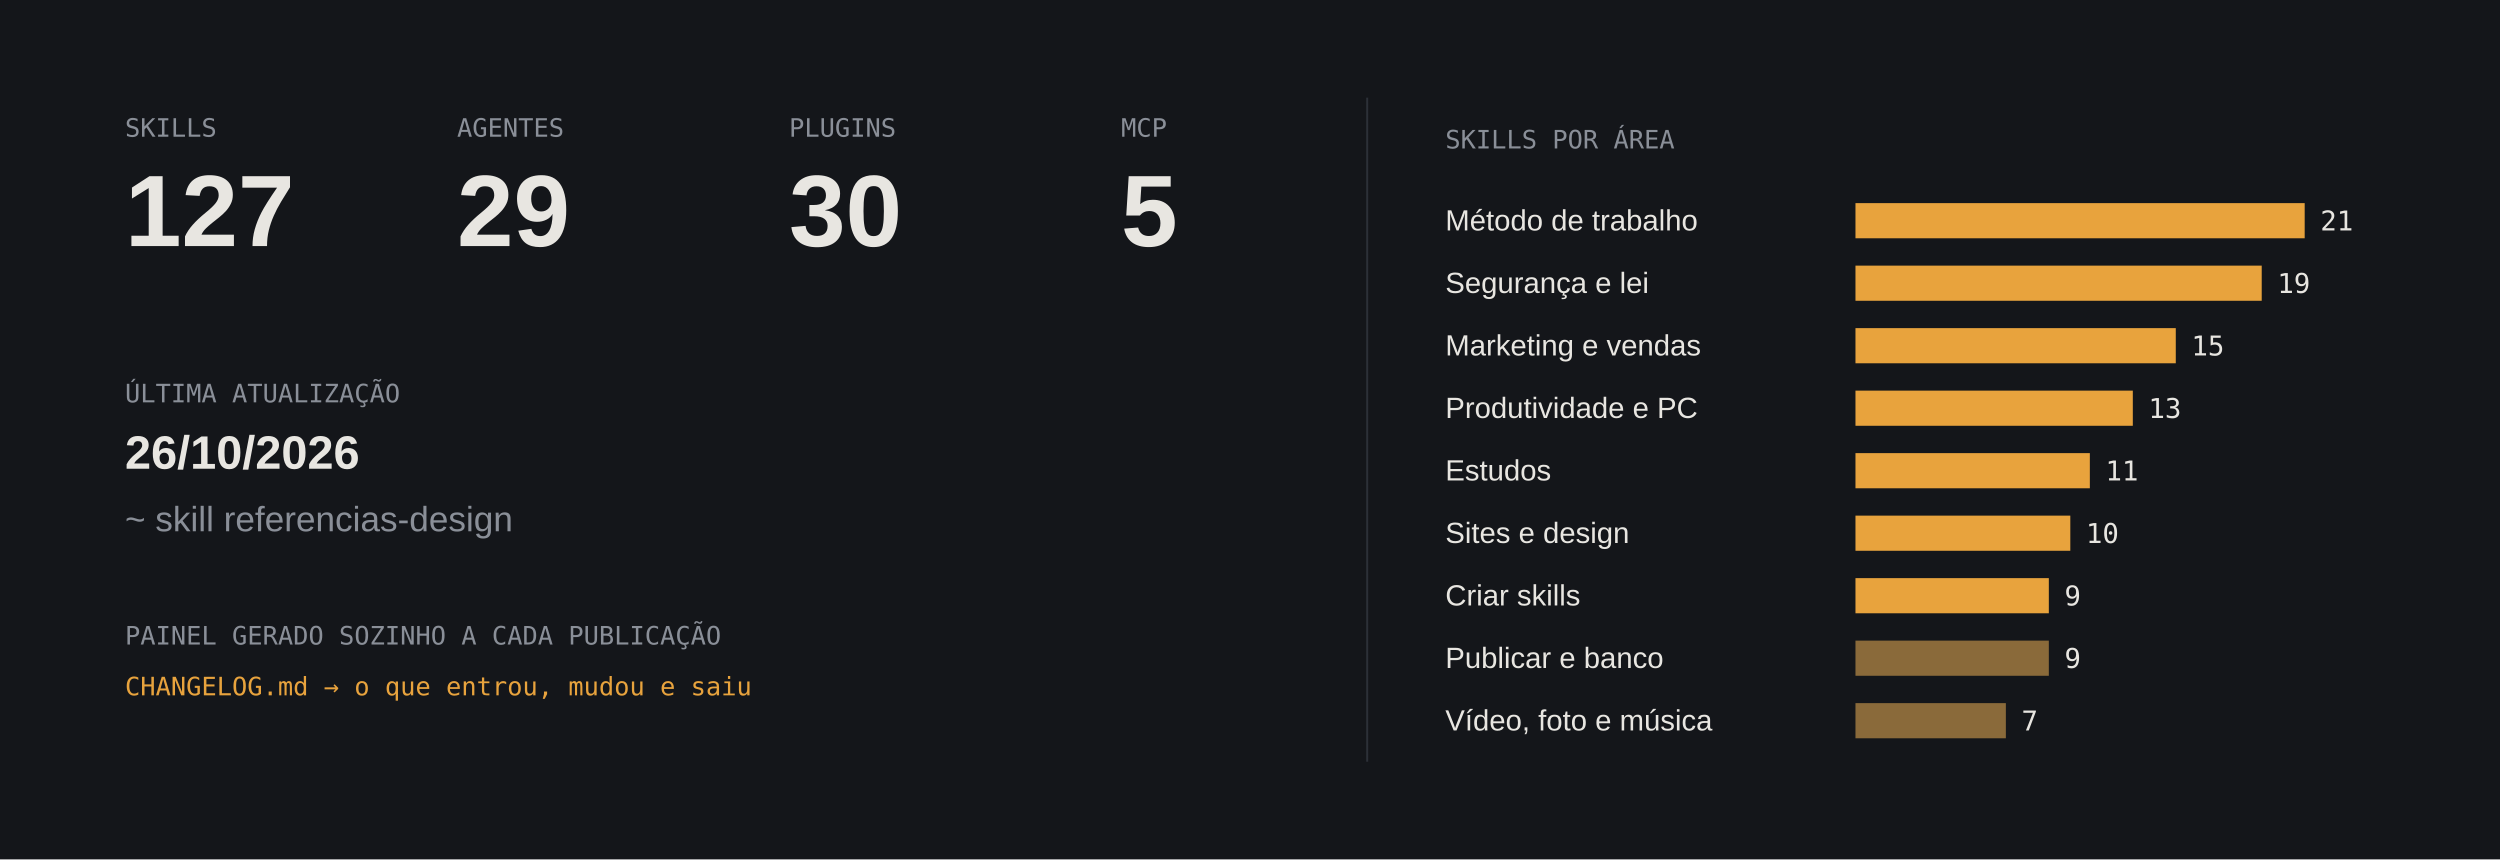
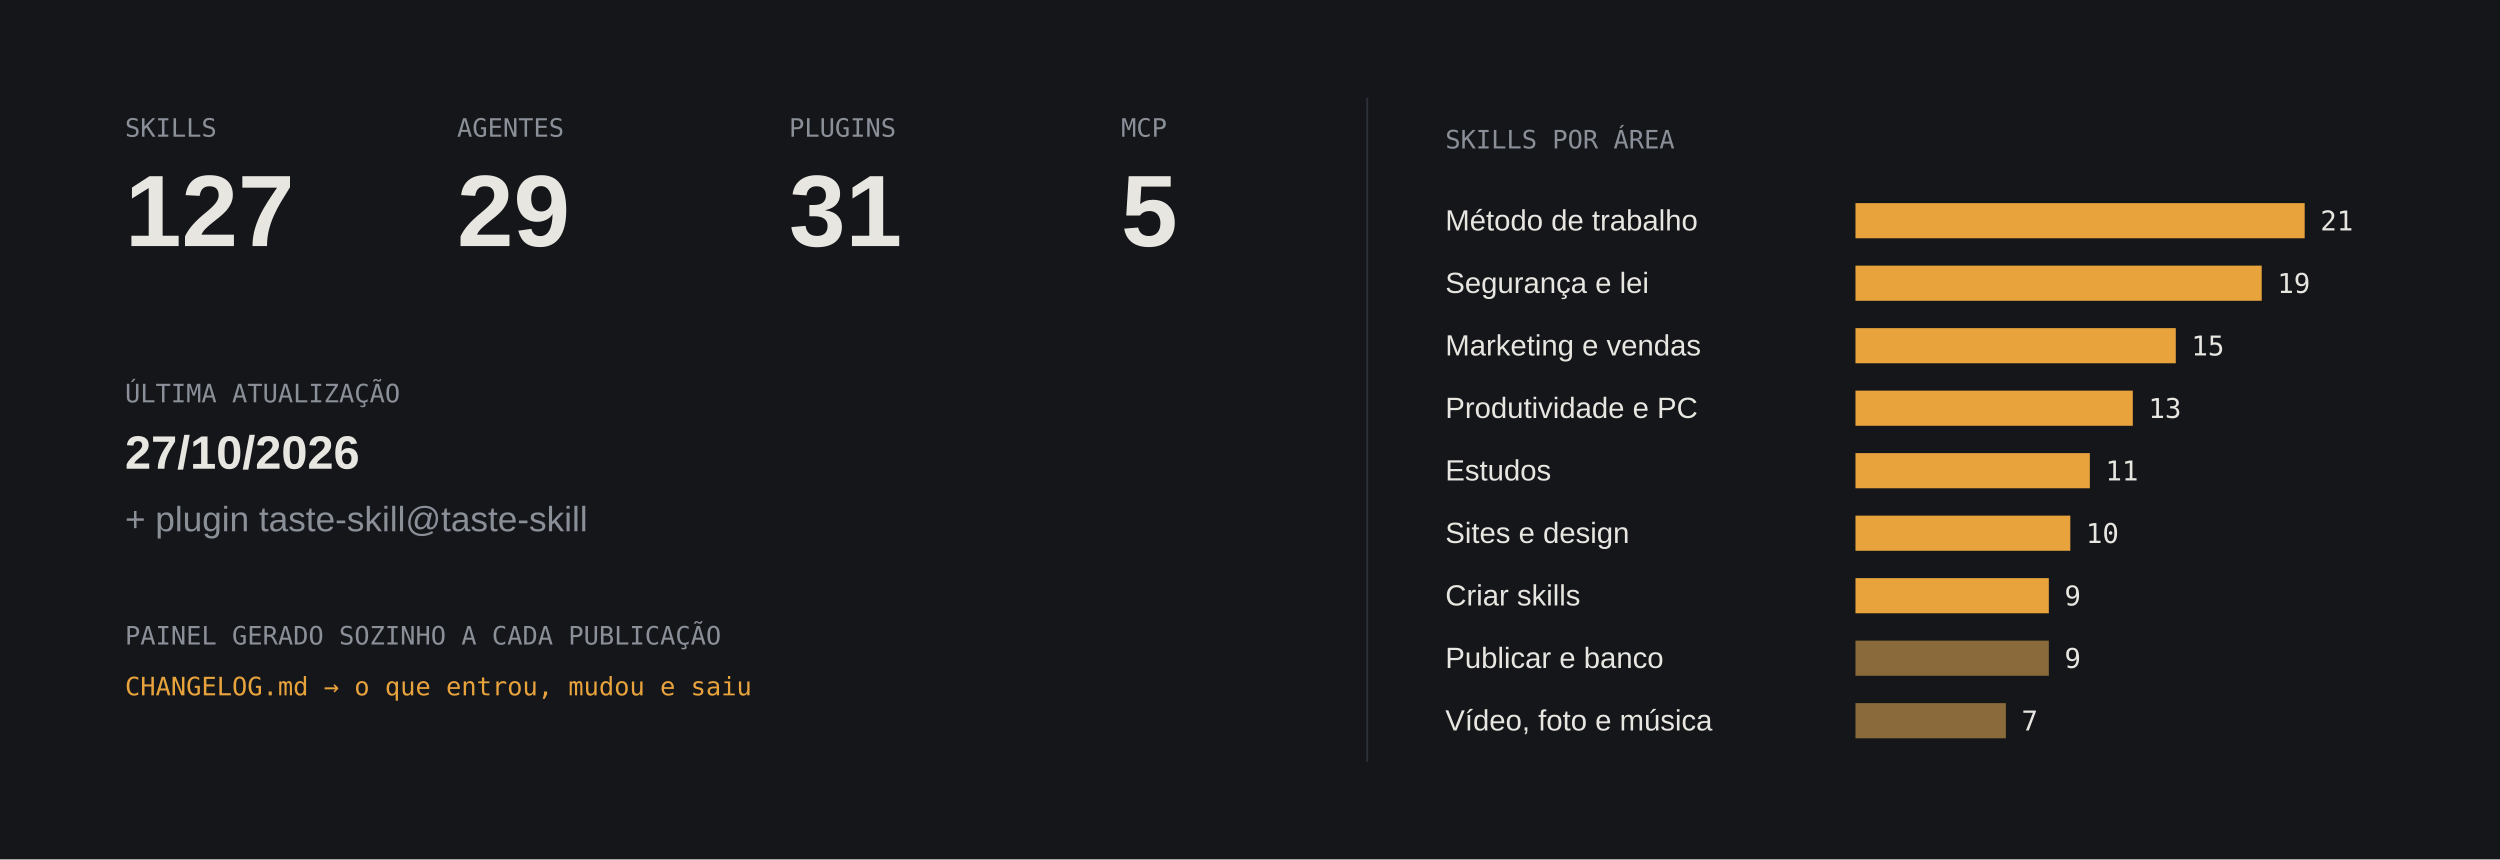
- <svg xmlns="http://www.w3.org/2000/svg" viewBox="0 0 1280 440" width="1280" height="440" role="img" aria-label="Painel do kit: skills por área e última atualização 26/10/2026">
+ <svg xmlns="http://www.w3.org/2000/svg" viewBox="0 0 1280 440" width="1280" height="440" role="img" aria-label="Painel do kit: skills por área e última atualização 27/10/2026">
  <rect width="1280" height="440" fill="#14161a" />
  <text x="64" y="70" font-family="'JetBrains Mono','Cascadia Code',Consolas,'DejaVu Sans Mono',monospace" font-size="13" fill="#8a8f98">SKILLS</text>
  <text x="64" y="126" font-family="'Inter Tight','Segoe UI','Helvetica Neue',Arial,sans-serif" font-size="52" font-weight="700" fill="#e8e6e1">127</text>
  <text x="234" y="70" font-family="'JetBrains Mono','Cascadia Code',Consolas,'DejaVu Sans Mono',monospace" font-size="13" fill="#8a8f98">AGENTES</text>
  <text x="234" y="126" font-family="'Inter Tight','Segoe UI','Helvetica Neue',Arial,sans-serif" font-size="52" font-weight="700" fill="#e8e6e1">29</text>
  <text x="404" y="70" font-family="'JetBrains Mono','Cascadia Code',Consolas,'DejaVu Sans Mono',monospace" font-size="13" fill="#8a8f98">PLUGINS</text>
-   <text x="404" y="126" font-family="'Inter Tight','Segoe UI','Helvetica Neue',Arial,sans-serif" font-size="52" font-weight="700" fill="#e8e6e1">30</text>
+   <text x="404" y="126" font-family="'Inter Tight','Segoe UI','Helvetica Neue',Arial,sans-serif" font-size="52" font-weight="700" fill="#e8e6e1">31</text>
  <text x="574" y="70" font-family="'JetBrains Mono','Cascadia Code',Consolas,'DejaVu Sans Mono',monospace" font-size="13" fill="#8a8f98">MCP</text>
  <text x="574" y="126" font-family="'Inter Tight','Segoe UI','Helvetica Neue',Arial,sans-serif" font-size="52" font-weight="700" fill="#e8e6e1">5</text>
  <text x="64" y="206" font-family="'JetBrains Mono','Cascadia Code',Consolas,'DejaVu Sans Mono',monospace" font-size="13" fill="#8a8f98">ÚLTIMA ATUALIZAÇÃO</text>
-   <text x="64" y="240" font-family="'Inter Tight','Segoe UI','Helvetica Neue',Arial,sans-serif" font-size="24" font-weight="700" fill="#e8e6e1">26/10/2026</text>
-   <text x="64" y="272" font-family="'Inter Tight','Segoe UI','Helvetica Neue',Arial,sans-serif" font-size="18" fill="#8a8f98">~ skill referencias-design</text>
+   <text x="64" y="240" font-family="'Inter Tight','Segoe UI','Helvetica Neue',Arial,sans-serif" font-size="24" font-weight="700" fill="#e8e6e1">27/10/2026</text>
+   <text x="64" y="272" font-family="'Inter Tight','Segoe UI','Helvetica Neue',Arial,sans-serif" font-size="18" fill="#8a8f98">+ plugin taste-skill@taste-skill</text>
  <text x="64" y="330" font-family="'JetBrains Mono','Cascadia Code',Consolas,'DejaVu Sans Mono',monospace" font-size="13" fill="#8a8f98">PAINEL GERADO SOZINHO A CADA PUBLICAÇÃO</text>
  <text x="64" y="356" font-family="'JetBrains Mono','Cascadia Code',Consolas,'DejaVu Sans Mono',monospace" font-size="13" fill="#e8a33d">CHANGELOG.md → o que entrou, mudou e saiu</text>
  <line x1="700" y1="50" x2="700" y2="390" stroke="#2c3038" />
  <text x="740" y="76" font-family="'JetBrains Mono','Cascadia Code',Consolas,'DejaVu Sans Mono',monospace" font-size="13" fill="#8a8f98">SKILLS POR ÁREA</text>
  <text x="740" y="118" font-family="'Inter Tight','Segoe UI','Helvetica Neue',Arial,sans-serif" font-size="15" fill="#e8e6e1">Método de trabalho</text>
  <rect x="950" y="104" width="230" height="18" fill="#e8a33d" />
  <text x="1188" y="118" font-family="'JetBrains Mono','Cascadia Code',Consolas,'DejaVu Sans Mono',monospace" font-size="14" fill="#e8e6e1">21</text>
  <text x="740" y="150" font-family="'Inter Tight','Segoe UI','Helvetica Neue',Arial,sans-serif" font-size="15" fill="#e8e6e1">Segurança e lei</text>
  <rect x="950" y="136" width="208" height="18" fill="#e8a33d" />
  <text x="1166" y="150" font-family="'JetBrains Mono','Cascadia Code',Consolas,'DejaVu Sans Mono',monospace" font-size="14" fill="#e8e6e1">19</text>
  <text x="740" y="182" font-family="'Inter Tight','Segoe UI','Helvetica Neue',Arial,sans-serif" font-size="15" fill="#e8e6e1">Marketing e vendas</text>
  <rect x="950" y="168" width="164" height="18" fill="#e8a33d" />
  <text x="1122" y="182" font-family="'JetBrains Mono','Cascadia Code',Consolas,'DejaVu Sans Mono',monospace" font-size="14" fill="#e8e6e1">15</text>
  <text x="740" y="214" font-family="'Inter Tight','Segoe UI','Helvetica Neue',Arial,sans-serif" font-size="15" fill="#e8e6e1">Produtividade e PC</text>
  <rect x="950" y="200" width="142" height="18" fill="#e8a33d" />
  <text x="1100" y="214" font-family="'JetBrains Mono','Cascadia Code',Consolas,'DejaVu Sans Mono',monospace" font-size="14" fill="#e8e6e1">13</text>
  <text x="740" y="246" font-family="'Inter Tight','Segoe UI','Helvetica Neue',Arial,sans-serif" font-size="15" fill="#e8e6e1">Estudos</text>
  <rect x="950" y="232" width="120" height="18" fill="#e8a33d" />
  <text x="1078" y="246" font-family="'JetBrains Mono','Cascadia Code',Consolas,'DejaVu Sans Mono',monospace" font-size="14" fill="#e8e6e1">11</text>
  <text x="740" y="278" font-family="'Inter Tight','Segoe UI','Helvetica Neue',Arial,sans-serif" font-size="15" fill="#e8e6e1">Sites e design</text>
  <rect x="950" y="264" width="110" height="18" fill="#e8a33d" />
  <text x="1068" y="278" font-family="'JetBrains Mono','Cascadia Code',Consolas,'DejaVu Sans Mono',monospace" font-size="14" fill="#e8e6e1">10</text>
  <text x="740" y="310" font-family="'Inter Tight','Segoe UI','Helvetica Neue',Arial,sans-serif" font-size="15" fill="#e8e6e1">Criar skills</text>
  <rect x="950" y="296" width="99" height="18" fill="#e8a33d" />
  <text x="1057" y="310" font-family="'JetBrains Mono','Cascadia Code',Consolas,'DejaVu Sans Mono',monospace" font-size="14" fill="#e8e6e1">9</text>
  <text x="740" y="342" font-family="'Inter Tight','Segoe UI','Helvetica Neue',Arial,sans-serif" font-size="15" fill="#e8e6e1">Publicar e banco</text>
  <rect x="950" y="328" width="99" height="18" fill="#8a6a3a" />
  <text x="1057" y="342" font-family="'JetBrains Mono','Cascadia Code',Consolas,'DejaVu Sans Mono',monospace" font-size="14" fill="#e8e6e1">9</text>
  <text x="740" y="374" font-family="'Inter Tight','Segoe UI','Helvetica Neue',Arial,sans-serif" font-size="15" fill="#e8e6e1">Vídeo, foto e música</text>
  <rect x="950" y="360" width="77" height="18" fill="#8a6a3a" />
  <text x="1035" y="374" font-family="'JetBrains Mono','Cascadia Code',Consolas,'DejaVu Sans Mono',monospace" font-size="14" fill="#e8e6e1">7</text>
</svg>
